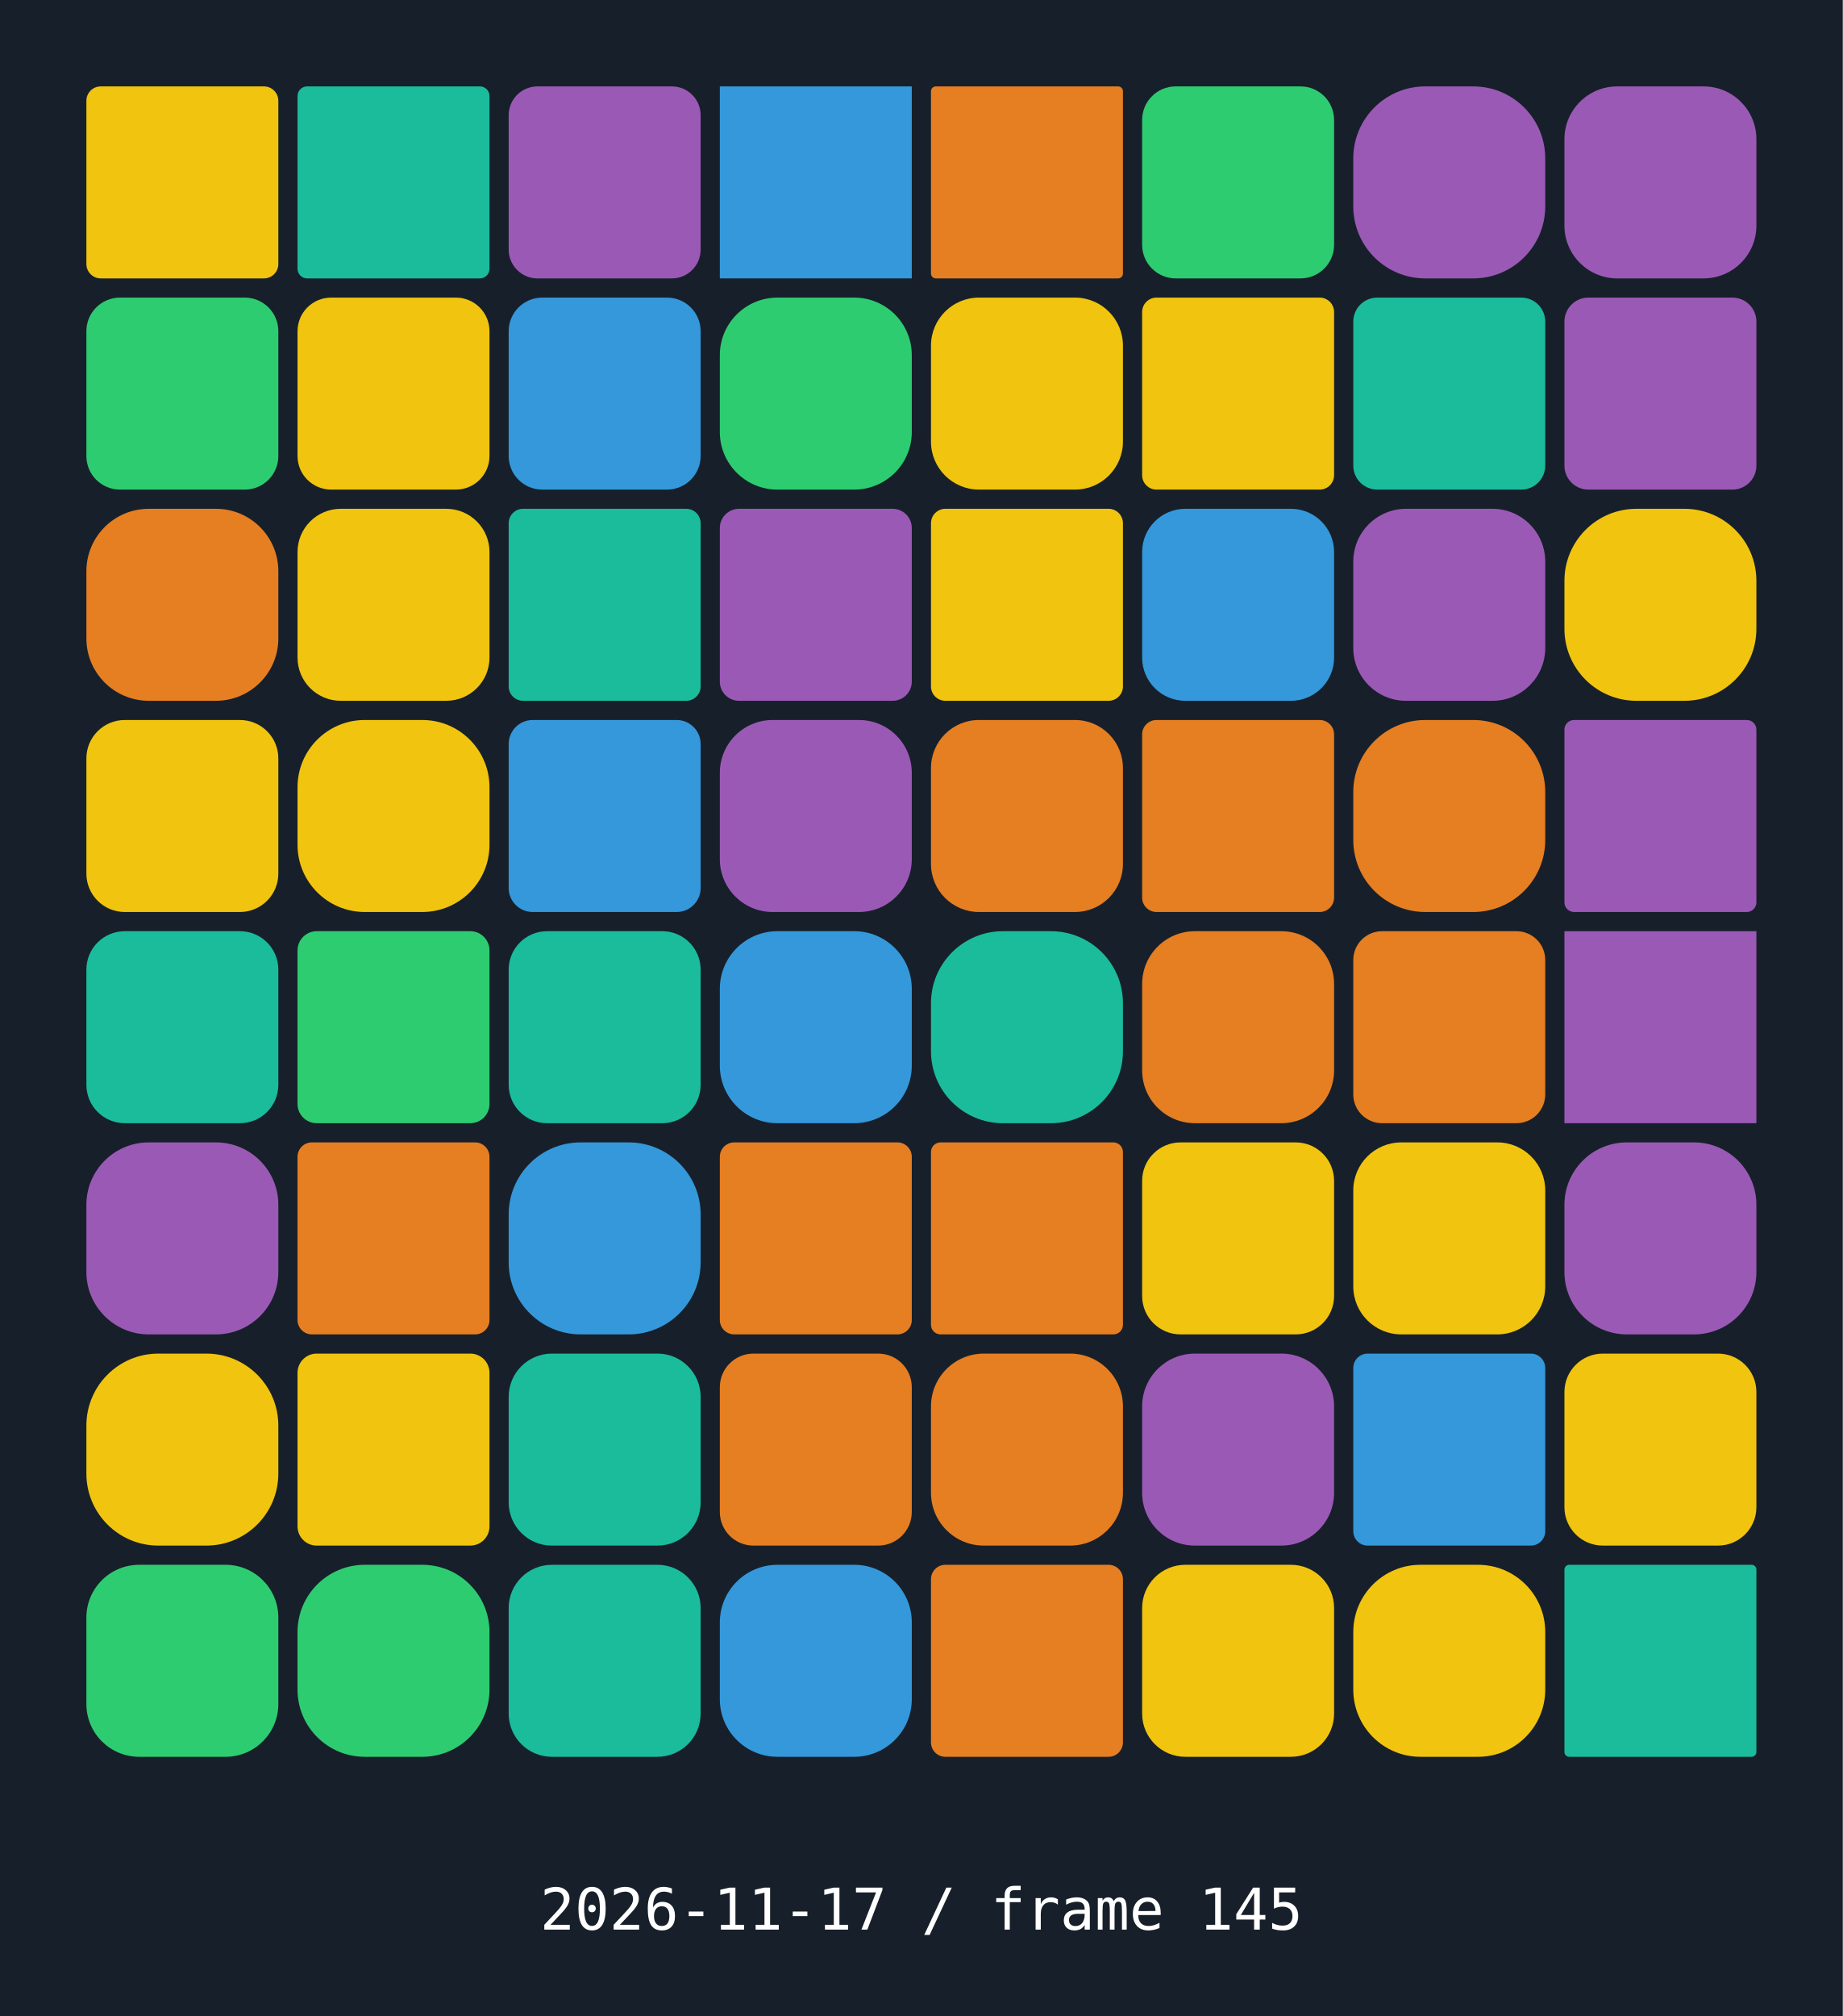
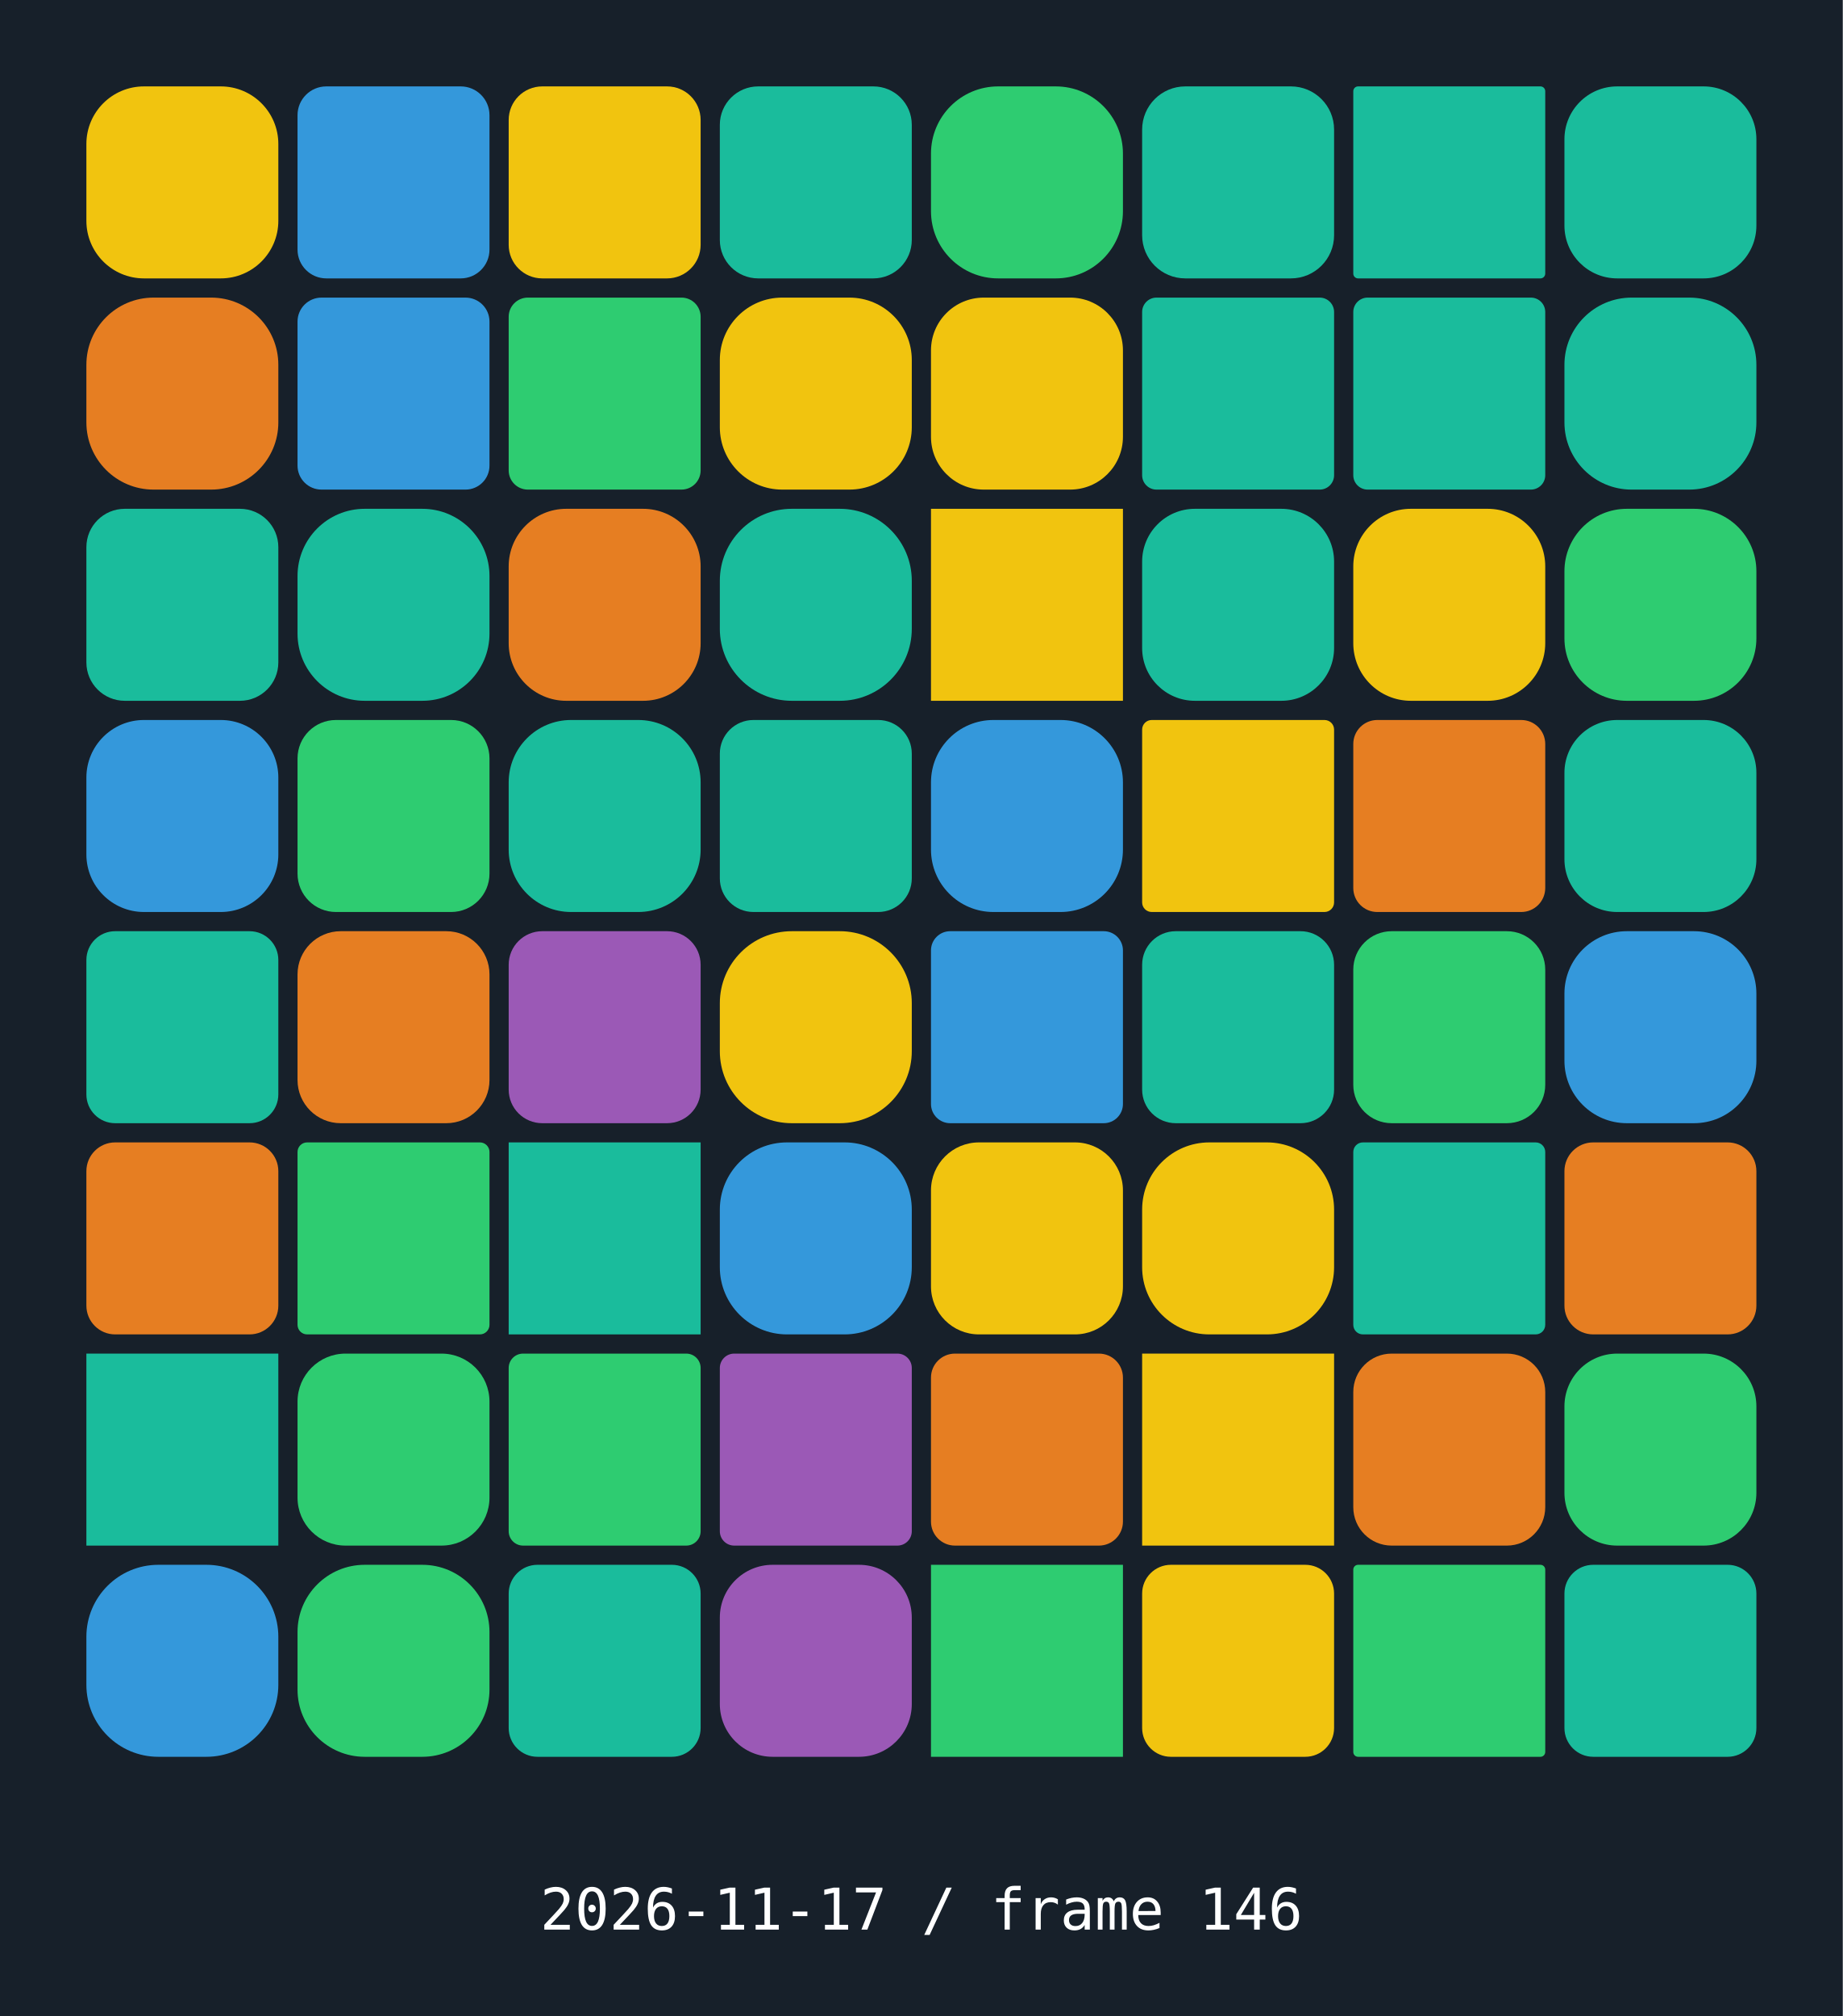
<svg xmlns="http://www.w3.org/2000/svg" width="384" height="420" viewBox="0 0 384 420">
  <rect width="384" height="420" fill="#17202a" />
-   <rect x="18" y="18" width="40" height="40" rx="3" fill="#f1c40f" />
-   <rect x="62" y="18" width="40" height="40" rx="2" fill="#1abc9c" />
-   <rect x="106" y="18" width="40" height="40" rx="6" fill="#9b59b6" />
-   <rect x="150" y="18" width="40" height="40" rx="0" fill="#3498db" />
-   <rect x="194" y="18" width="40" height="40" rx="1" fill="#e67e22" />
-   <rect x="238" y="18" width="40" height="40" rx="7" fill="#2ecc71" />
-   <rect x="282" y="18" width="40" height="40" rx="15" fill="#9b59b6" />
-   <rect x="326" y="18" width="40" height="40" rx="11" fill="#9b59b6" />
-   <rect x="18" y="62" width="40" height="40" rx="7" fill="#2ecc71" />
-   <rect x="62" y="62" width="40" height="40" rx="7" fill="#f1c40f" />
-   <rect x="106" y="62" width="40" height="40" rx="7" fill="#3498db" />
-   <rect x="150" y="62" width="40" height="40" rx="12" fill="#2ecc71" />
-   <rect x="194" y="62" width="40" height="40" rx="10" fill="#f1c40f" />
-   <rect x="238" y="62" width="40" height="40" rx="3" fill="#f1c40f" />
-   <rect x="282" y="62" width="40" height="40" rx="5" fill="#1abc9c" />
-   <rect x="326" y="62" width="40" height="40" rx="5" fill="#9b59b6" />
-   <rect x="18" y="106" width="40" height="40" rx="13" fill="#e67e22" />
-   <rect x="62" y="106" width="40" height="40" rx="9" fill="#f1c40f" />
-   <rect x="106" y="106" width="40" height="40" rx="3" fill="#1abc9c" />
-   <rect x="150" y="106" width="40" height="40" rx="4" fill="#9b59b6" />
-   <rect x="194" y="106" width="40" height="40" rx="3" fill="#f1c40f" />
-   <rect x="238" y="106" width="40" height="40" rx="9" fill="#3498db" />
-   <rect x="282" y="106" width="40" height="40" rx="11" fill="#9b59b6" />
-   <rect x="326" y="106" width="40" height="40" rx="15" fill="#f1c40f" />
-   <rect x="18" y="150" width="40" height="40" rx="8" fill="#f1c40f" />
-   <rect x="62" y="150" width="40" height="40" rx="14" fill="#f1c40f" />
-   <rect x="106" y="150" width="40" height="40" rx="5" fill="#3498db" />
-   <rect x="150" y="150" width="40" height="40" rx="11" fill="#9b59b6" />
-   <rect x="194" y="150" width="40" height="40" rx="10" fill="#e67e22" />
-   <rect x="238" y="150" width="40" height="40" rx="3" fill="#e67e22" />
-   <rect x="282" y="150" width="40" height="40" rx="15" fill="#e67e22" />
-   <rect x="326" y="150" width="40" height="40" rx="2" fill="#9b59b6" />
-   <rect x="18" y="194" width="40" height="40" rx="8" fill="#1abc9c" />
-   <rect x="62" y="194" width="40" height="40" rx="4" fill="#2ecc71" />
-   <rect x="106" y="194" width="40" height="40" rx="8" fill="#1abc9c" />
-   <rect x="150" y="194" width="40" height="40" rx="12" fill="#3498db" />
-   <rect x="194" y="194" width="40" height="40" rx="15" fill="#1abc9c" />
-   <rect x="238" y="194" width="40" height="40" rx="11" fill="#e67e22" />
-   <rect x="282" y="194" width="40" height="40" rx="6" fill="#e67e22" />
-   <rect x="326" y="194" width="40" height="40" rx="0" fill="#9b59b6" />
-   <rect x="18" y="238" width="40" height="40" rx="13" fill="#9b59b6" />
-   <rect x="62" y="238" width="40" height="40" rx="3" fill="#e67e22" />
-   <rect x="106" y="238" width="40" height="40" rx="15" fill="#3498db" />
-   <rect x="150" y="238" width="40" height="40" rx="3" fill="#e67e22" />
-   <rect x="194" y="238" width="40" height="40" rx="2" fill="#e67e22" />
-   <rect x="238" y="238" width="40" height="40" rx="8" fill="#f1c40f" />
-   <rect x="282" y="238" width="40" height="40" rx="10" fill="#f1c40f" />
-   <rect x="326" y="238" width="40" height="40" rx="13" fill="#9b59b6" />
-   <rect x="18" y="282" width="40" height="40" rx="15" fill="#f1c40f" />
-   <rect x="62" y="282" width="40" height="40" rx="4" fill="#f1c40f" />
-   <rect x="106" y="282" width="40" height="40" rx="9" fill="#1abc9c" />
-   <rect x="150" y="282" width="40" height="40" rx="7" fill="#e67e22" />
-   <rect x="194" y="282" width="40" height="40" rx="11" fill="#e67e22" />
-   <rect x="238" y="282" width="40" height="40" rx="11" fill="#9b59b6" />
-   <rect x="282" y="282" width="40" height="40" rx="3" fill="#3498db" />
-   <rect x="326" y="282" width="40" height="40" rx="8" fill="#f1c40f" />
-   <rect x="18" y="326" width="40" height="40" rx="11" fill="#2ecc71" />
+   <rect x="18" y="18" width="40" height="40" rx="12" fill="#f1c40f" />
+   <rect x="62" y="18" width="40" height="40" rx="6" fill="#3498db" />
+   <rect x="106" y="18" width="40" height="40" rx="7" fill="#f1c40f" />
+   <rect x="150" y="18" width="40" height="40" rx="8" fill="#1abc9c" />
+   <rect x="194" y="18" width="40" height="40" rx="14" fill="#2ecc71" />
+   <rect x="238" y="18" width="40" height="40" rx="9" fill="#1abc9c" />
+   <rect x="282" y="18" width="40" height="40" rx="1" fill="#1abc9c" />
+   <rect x="326" y="18" width="40" height="40" rx="11" fill="#1abc9c" />
+   <rect x="18" y="62" width="40" height="40" rx="14" fill="#e67e22" />
+   <rect x="62" y="62" width="40" height="40" rx="5" fill="#3498db" />
+   <rect x="106" y="62" width="40" height="40" rx="4" fill="#2ecc71" />
+   <rect x="150" y="62" width="40" height="40" rx="13" fill="#f1c40f" />
+   <rect x="194" y="62" width="40" height="40" rx="11" fill="#f1c40f" />
+   <rect x="238" y="62" width="40" height="40" rx="3" fill="#1abc9c" />
+   <rect x="282" y="62" width="40" height="40" rx="3" fill="#1abc9c" />
+   <rect x="326" y="62" width="40" height="40" rx="14" fill="#1abc9c" />
+   <rect x="18" y="106" width="40" height="40" rx="8" fill="#1abc9c" />
+   <rect x="62" y="106" width="40" height="40" rx="14" fill="#1abc9c" />
+   <rect x="106" y="106" width="40" height="40" rx="12" fill="#e67e22" />
+   <rect x="150" y="106" width="40" height="40" rx="15" fill="#1abc9c" />
+   <rect x="194" y="106" width="40" height="40" rx="0" fill="#f1c40f" />
+   <rect x="238" y="106" width="40" height="40" rx="11" fill="#1abc9c" />
+   <rect x="282" y="106" width="40" height="40" rx="12" fill="#f1c40f" />
+   <rect x="326" y="106" width="40" height="40" rx="13" fill="#2ecc71" />
+   <rect x="18" y="150" width="40" height="40" rx="12" fill="#3498db" />
+   <rect x="62" y="150" width="40" height="40" rx="8" fill="#2ecc71" />
+   <rect x="106" y="150" width="40" height="40" rx="13" fill="#1abc9c" />
+   <rect x="150" y="150" width="40" height="40" rx="7" fill="#1abc9c" />
+   <rect x="194" y="150" width="40" height="40" rx="13" fill="#3498db" />
+   <rect x="238" y="150" width="40" height="40" rx="2" fill="#f1c40f" />
+   <rect x="282" y="150" width="40" height="40" rx="5" fill="#e67e22" />
+   <rect x="326" y="150" width="40" height="40" rx="11" fill="#1abc9c" />
+   <rect x="18" y="194" width="40" height="40" rx="6" fill="#1abc9c" />
+   <rect x="62" y="194" width="40" height="40" rx="9" fill="#e67e22" />
+   <rect x="106" y="194" width="40" height="40" rx="7" fill="#9b59b6" />
+   <rect x="150" y="194" width="40" height="40" rx="15" fill="#f1c40f" />
+   <rect x="194" y="194" width="40" height="40" rx="4" fill="#3498db" />
+   <rect x="238" y="194" width="40" height="40" rx="7" fill="#1abc9c" />
+   <rect x="282" y="194" width="40" height="40" rx="8" fill="#2ecc71" />
+   <rect x="326" y="194" width="40" height="40" rx="13" fill="#3498db" />
+   <rect x="18" y="238" width="40" height="40" rx="6" fill="#e67e22" />
+   <rect x="62" y="238" width="40" height="40" rx="2" fill="#2ecc71" />
+   <rect x="106" y="238" width="40" height="40" rx="0" fill="#1abc9c" />
+   <rect x="150" y="238" width="40" height="40" rx="14" fill="#3498db" />
+   <rect x="194" y="238" width="40" height="40" rx="10" fill="#f1c40f" />
+   <rect x="238" y="238" width="40" height="40" rx="14" fill="#f1c40f" />
+   <rect x="282" y="238" width="40" height="40" rx="2" fill="#1abc9c" />
+   <rect x="326" y="238" width="40" height="40" rx="6" fill="#e67e22" />
+   <rect x="18" y="282" width="40" height="40" rx="0" fill="#1abc9c" />
+   <rect x="62" y="282" width="40" height="40" rx="10" fill="#2ecc71" />
+   <rect x="106" y="282" width="40" height="40" rx="3" fill="#2ecc71" />
+   <rect x="150" y="282" width="40" height="40" rx="3" fill="#9b59b6" />
+   <rect x="194" y="282" width="40" height="40" rx="5" fill="#e67e22" />
+   <rect x="238" y="282" width="40" height="40" rx="0" fill="#f1c40f" />
+   <rect x="282" y="282" width="40" height="40" rx="8" fill="#e67e22" />
+   <rect x="326" y="282" width="40" height="40" rx="11" fill="#2ecc71" />
+   <rect x="18" y="326" width="40" height="40" rx="15" fill="#3498db" />
  <rect x="62" y="326" width="40" height="40" rx="14" fill="#2ecc71" />
-   <rect x="106" y="326" width="40" height="40" rx="9" fill="#1abc9c" />
-   <rect x="150" y="326" width="40" height="40" rx="12" fill="#3498db" />
-   <rect x="194" y="326" width="40" height="40" rx="3" fill="#e67e22" />
-   <rect x="238" y="326" width="40" height="40" rx="9" fill="#f1c40f" />
-   <rect x="282" y="326" width="40" height="40" rx="14" fill="#f1c40f" />
-   <rect x="326" y="326" width="40" height="40" rx="1" fill="#1abc9c" />
-   <text x="192" y="402" text-anchor="middle" fill="#ffffff" font-family="monospace">2026-11-17 / frame 145</text>
+   <rect x="106" y="326" width="40" height="40" rx="6" fill="#1abc9c" />
+   <rect x="150" y="326" width="40" height="40" rx="11" fill="#9b59b6" />
+   <rect x="194" y="326" width="40" height="40" rx="0" fill="#2ecc71" />
+   <rect x="238" y="326" width="40" height="40" rx="6" fill="#f1c40f" />
+   <rect x="282" y="326" width="40" height="40" rx="1" fill="#2ecc71" />
+   <rect x="326" y="326" width="40" height="40" rx="6" fill="#1abc9c" />
+   <text x="192" y="402" text-anchor="middle" fill="#ffffff" font-family="monospace">2026-11-17 / frame 146</text>
</svg>
